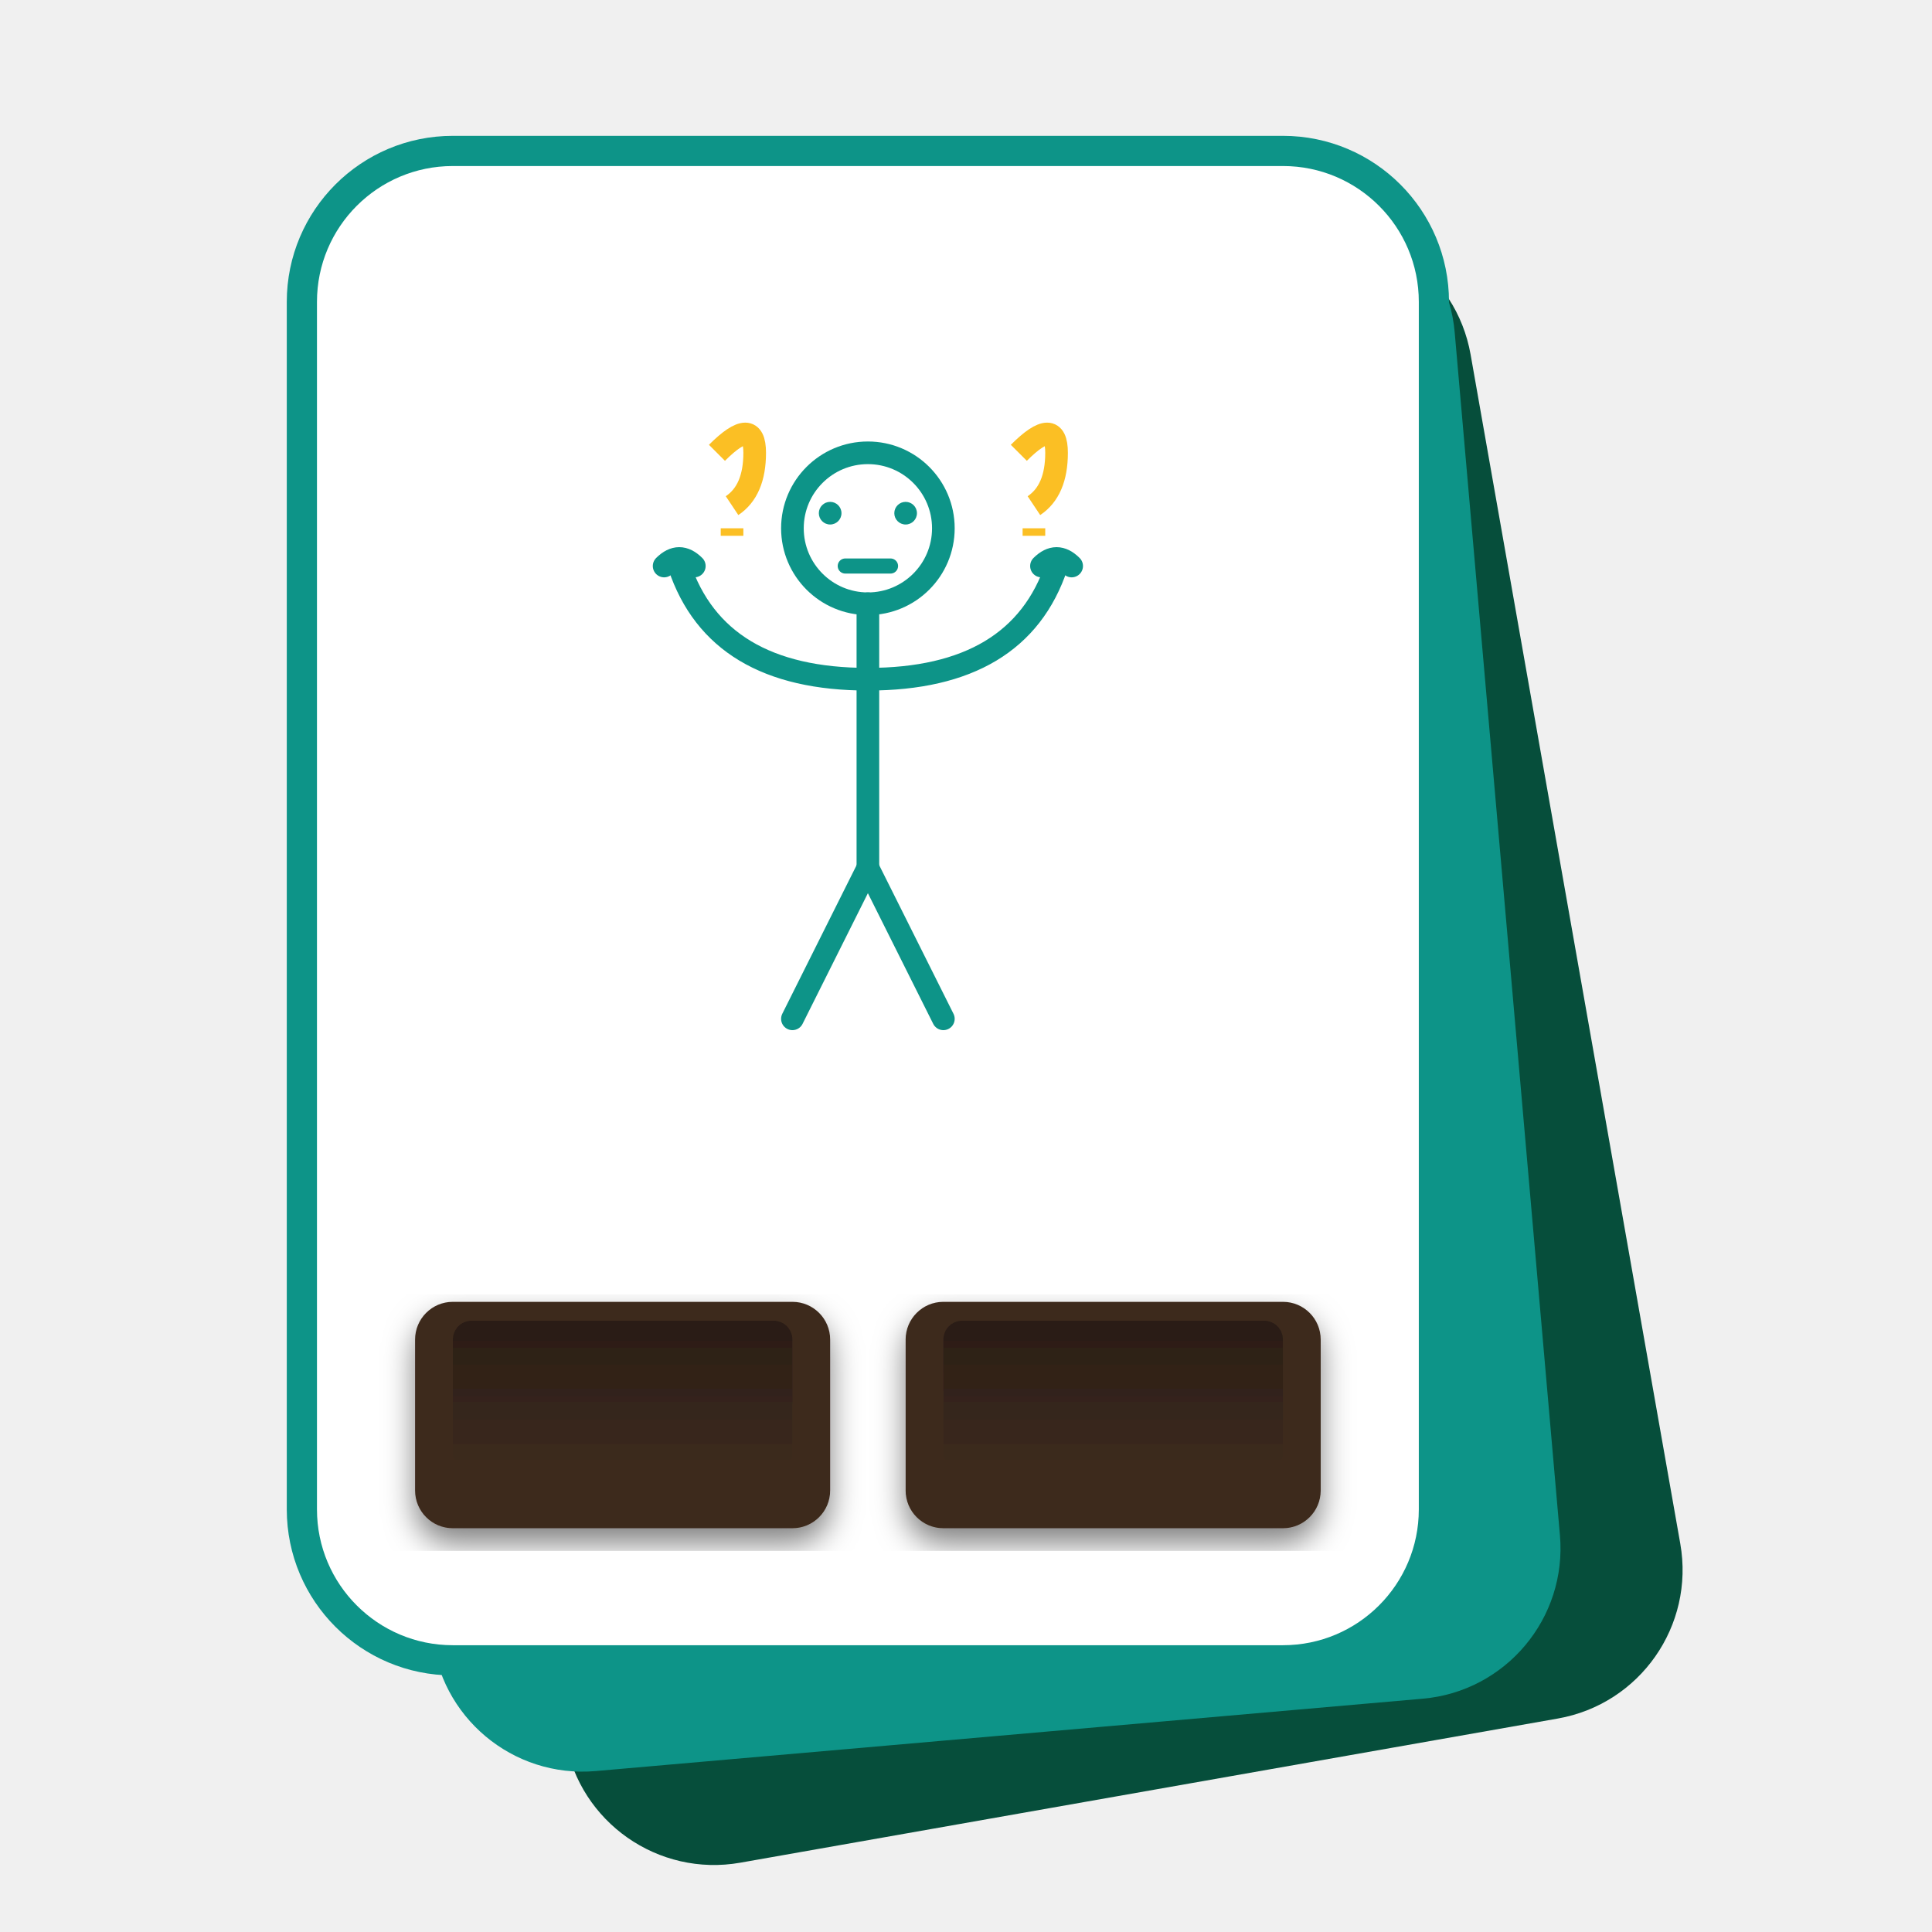
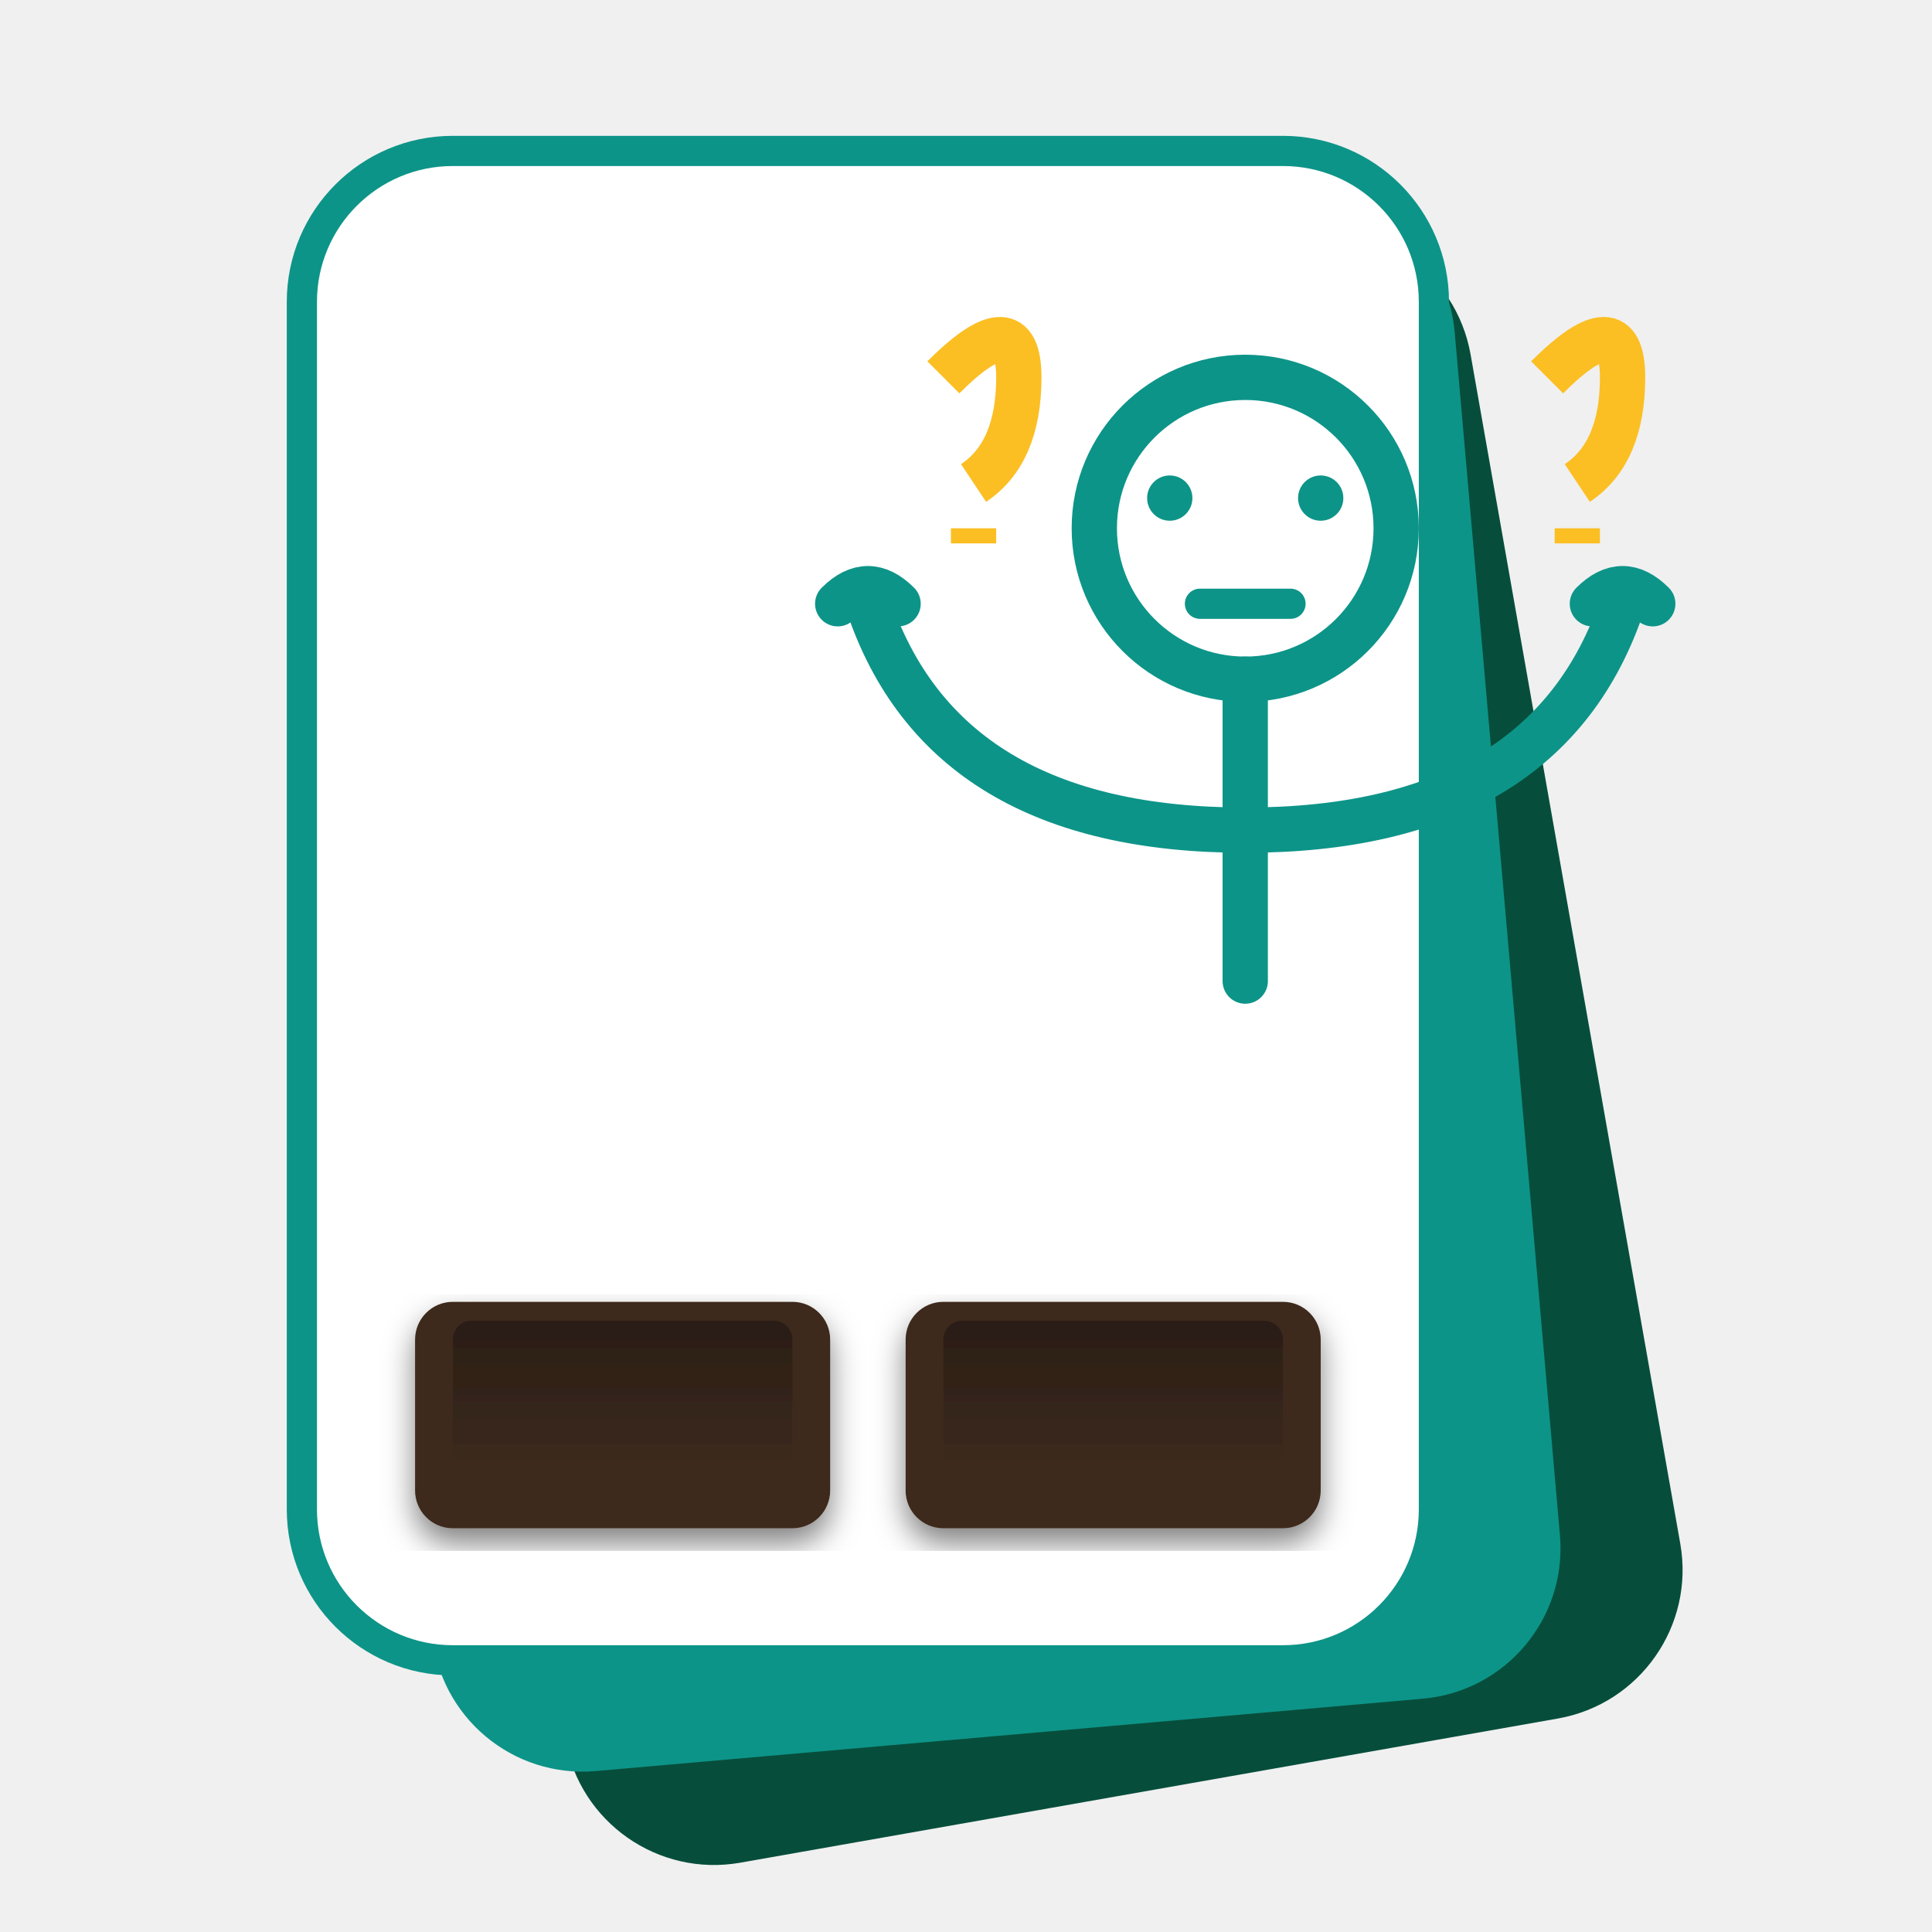
<svg xmlns="http://www.w3.org/2000/svg" width="512" height="512" viewBox="0 0 512 512">
  <defs>
    <linearGradient id="boxInside" x1="0%" y1="0%" x2="0%" y2="100%">
      <stop offset="0%" style="stop-color:#2a1d15;stop-opacity:1" />
      <stop offset="100%" style="stop-color:#3d2b1f;stop-opacity:1" />
    </linearGradient>
    <filter id="boxDepth">
      <feDropShadow dx="0" dy="4" stdDeviation="4" flood-opacity="0.5" />
    </filter>
  </defs>
  <rect x="120" y="80" width="300" height="400" rx="40" fill="#064e3b" transform="rotate(-10, 256, 280)" />
  <rect x="100" y="60" width="300" height="400" rx="40" fill="#0d9488" transform="rotate(-5, 256, 260)" />
  <rect x="80" y="40" width="300" height="400" rx="40" fill="#ffffff" stroke="#0d9488" stroke-width="8" />
-   <g transform="translate(130, 90) scale(2)">
-     <line x1="50" y1="35" x2="50" y2="70" stroke="#0d9488" stroke-width="3" stroke-linecap="round" />
+   <g transform="translate(130, 40) scale(4)">
+     <line x1="50" y1="35" x2="50" y2="55" stroke="#0d9488" stroke-width="3" stroke-linecap="round" />
    <circle cx="50" cy="25" r="10" fill="none" stroke="#0d9488" stroke-width="3" />
    <path d="M50 45 Q30 45 25 30" fill="none" stroke="#0d9488" stroke-width="3" stroke-linecap="round" />
    <path d="M50 45 Q70 45 75 30" fill="none" stroke="#0d9488" stroke-width="3" stroke-linecap="round" />
    <path d="M23 30 Q25 28 27 30" fill="none" stroke="#0d9488" stroke-width="3" stroke-linecap="round" />
    <path d="M73 30 Q75 28 77 30" fill="none" stroke="#0d9488" stroke-width="3" stroke-linecap="round" />
-     <path d="M50 70 L40 90" fill="none" stroke="#0d9488" stroke-width="3" stroke-linecap="round" />
-     <path d="M50 70 L60 90" fill="none" stroke="#0d9488" stroke-width="3" stroke-linecap="round" />
    <circle cx="45" cy="23" r="1.5" fill="#0d9488" />
    <circle cx="55" cy="23" r="1.5" fill="#0d9488" />
    <line x1="47" y1="30" x2="53" y2="30" stroke="#0d9488" stroke-width="2" stroke-linecap="round" />
    <path d="M30 15 Q35 10 35 15 Q35 20 32 22 M32 25 L32 26" stroke="#fbbf24" stroke-width="3" fill="none" />
    <path d="M70 15 Q75 10 75 15 Q75 20 72 22 M72 25 L72 26" stroke="#fbbf24" stroke-width="3" fill="none" />
  </g>
  <g transform="translate(110, 340)">
    <g filter="url(#boxDepth)">
      <rect x="0" y="5" width="110" height="60" rx="10" fill="#3d2b1f" />
      <rect x="10" y="10" width="90" height="40" rx="5" fill="url(#boxInside)" />
    </g>
    <g transform="translate(130, 0)" filter="url(#boxDepth)">
      <rect x="0" y="5" width="110" height="60" rx="10" fill="#3d2b1f" />
      <rect x="10" y="10" width="90" height="40" rx="5" fill="url(#boxInside)" />
    </g>
  </g>
</svg>
